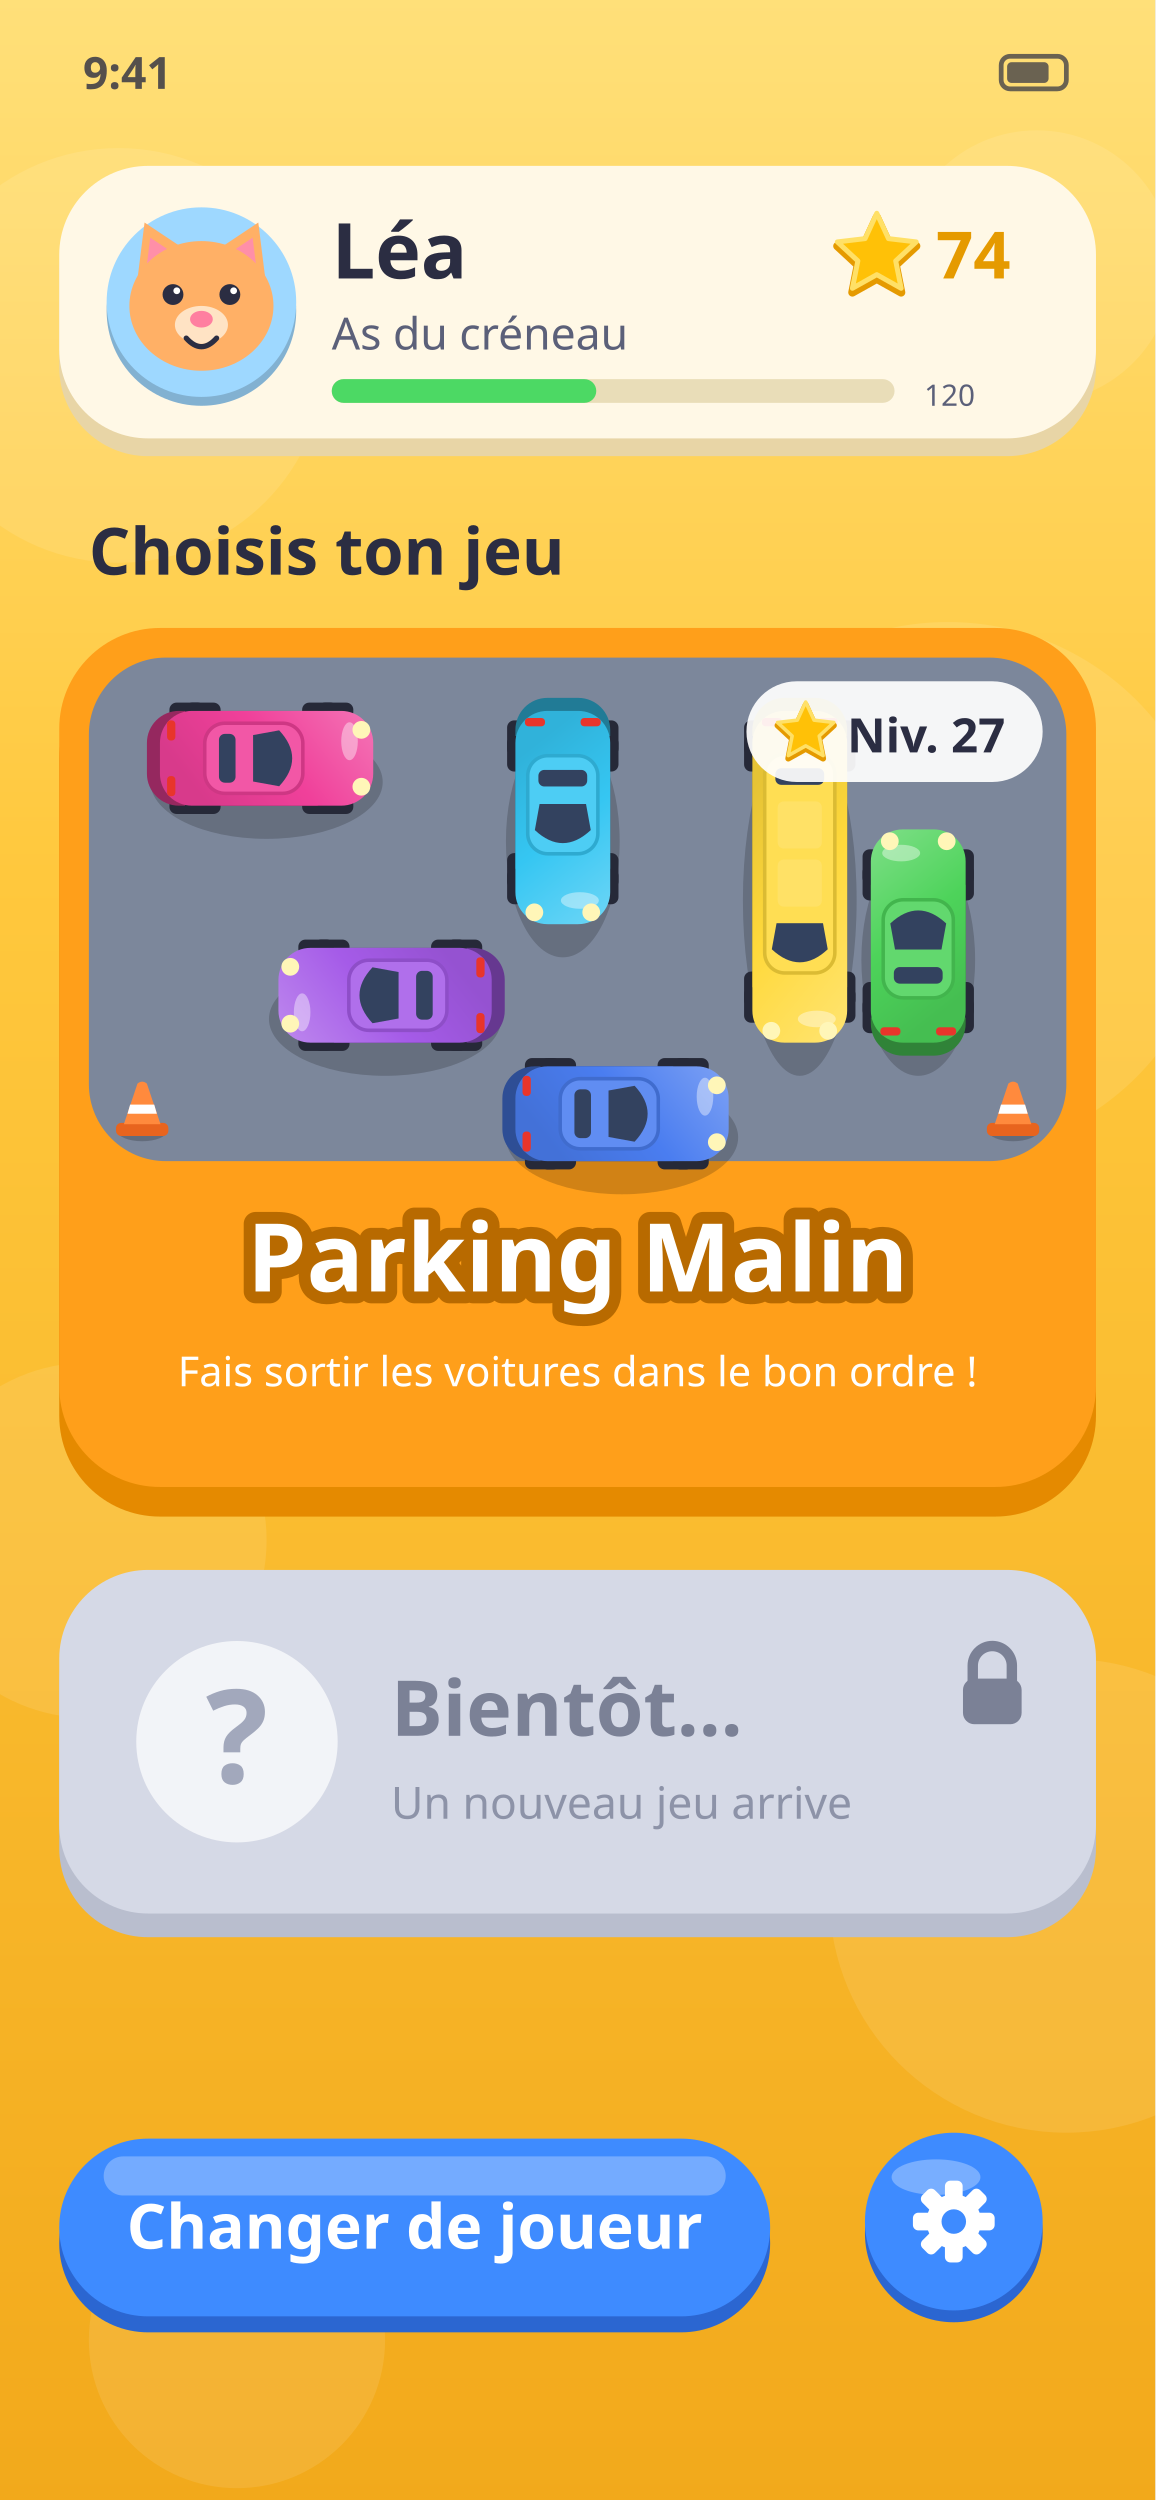
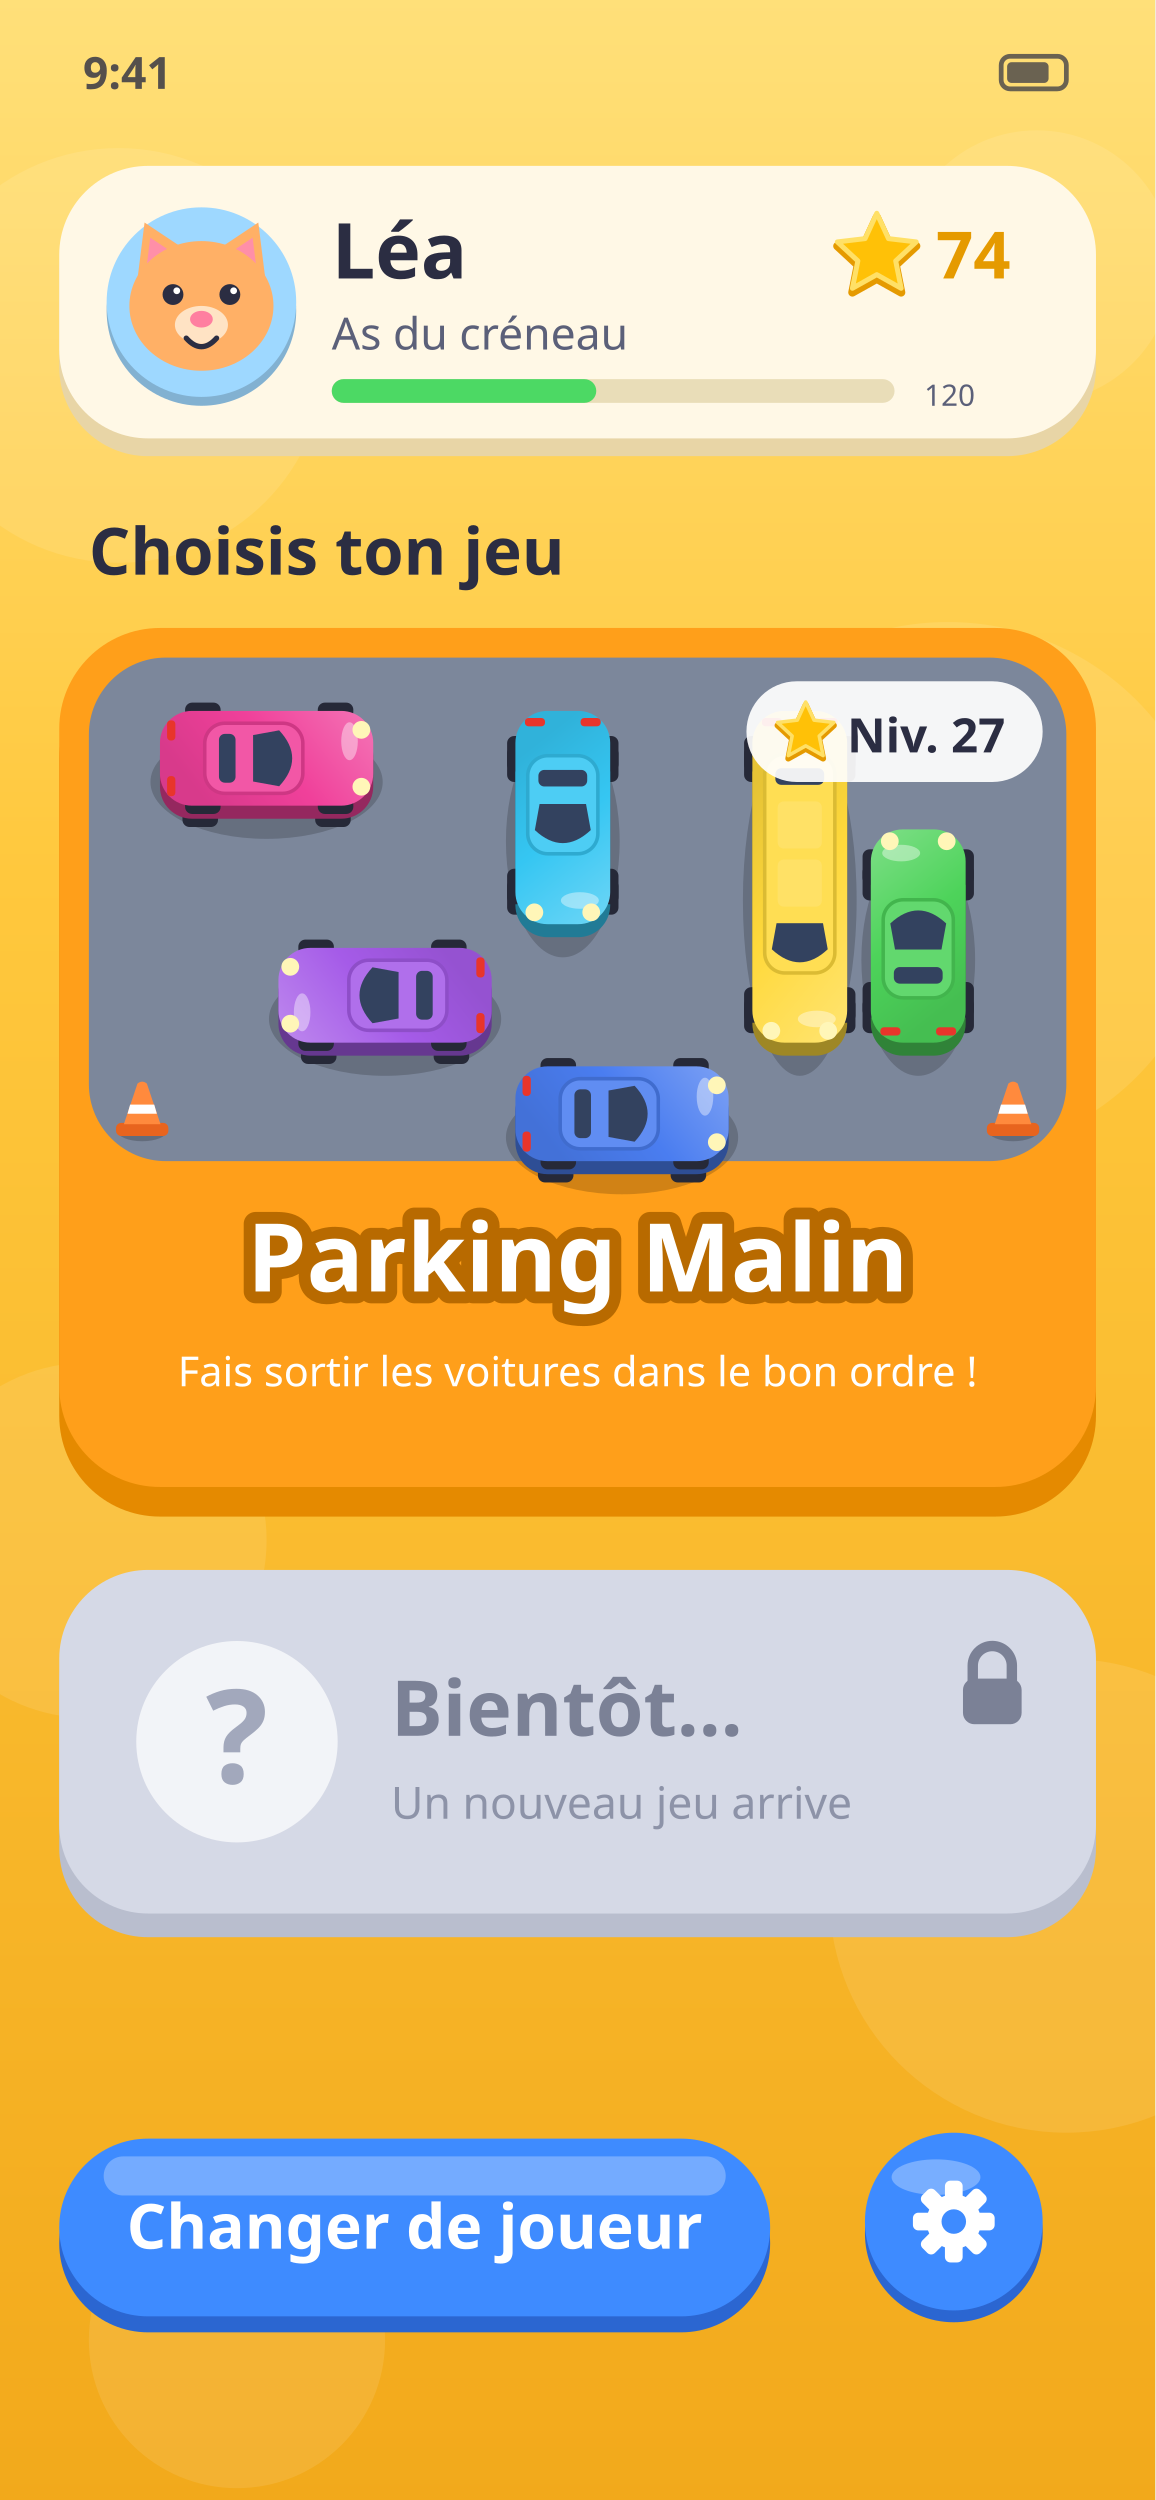
<svg xmlns="http://www.w3.org/2000/svg" viewBox="0 0 390 844" width="390" height="844">
  <style>@font-face{font-family:'Fredoka';src:url('../../android/app/src/main/res/font/fredoka.ttf');font-weight:300 700}</style>
  <defs>
    <linearGradient id="bg" x1="0" y1="0" x2="0" y2="1">
      <stop offset="0" stop-color="#FFE07A" />
      <stop offset="0.35" stop-color="#FFC83D" />
      <stop offset="1" stop-color="#F2A91B" />
    </linearGradient>
  </defs>
  <rect width="390" height="844" fill="url(#bg)" />
  <circle cx="40" cy="120" r="70" fill="#fff" opacity="0.1" />
  <circle cx="350" cy="90" r="46" fill="#fff" opacity="0.1" />
  <circle cx="320" cy="300" r="90" fill="#fff" opacity="0.1" />
  <circle cx="30" cy="520" r="60" fill="#fff" opacity="0.1" />
  <circle cx="360" cy="640" r="80" fill="#fff" opacity="0.1" />
  <circle cx="80" cy="790" r="50" fill="#fff" opacity="0.1" />
  <rect x="20" y="62" width="350" height="92" rx="30" fill="#E8D5A6" />
  <rect x="20" y="56" width="350" height="92" rx="30" fill="#FFF8E6" />
  <circle cx="68" cy="105" r="32" fill="#82b1d1" />
  <circle cx="68" cy="102" r="32" fill="#9ED8FF" />
  <clipPath id="av15">
    <circle cx="68" cy="102" r="32" />
  </clipPath>
  <g>
    <path d="M 46.24 95.6 L 48.8 75.12 L 64.16 85.36 Z" fill="#FFB066" />
    <path d="M 89.76 95.6 L 87.2 75.12 L 71.84 85.36 Z" fill="#FFB066" />
    <path d="M 49.44 90.48 L 50.72 80.24 L 58.4 85.36 Z" fill="#FF8FA8" />
    <path d="M 86.56 90.48 L 85.28 80.24 L 77.6 85.36 Z" fill="#FF8FA8" />
    <ellipse cx="68" cy="103.28" rx="24.32" ry="21.89" fill="#FFB066" />
    <ellipse cx="68" cy="109.68" rx="8.96" ry="6.4" fill="#FFE3C4" />
    <circle cx="58.4" cy="99.44" r="3.52" fill="#2B2D42" />
    <circle cx="77.6" cy="99.44" r="3.52" fill="#2B2D42" />
    <circle cx="59.68" cy="98.16" r="1.15" fill="#fff" />
    <circle cx="78.88" cy="98.16" r="1.15" fill="#fff" />
    <ellipse cx="68" cy="107.76" rx="3.84" ry="2.82" fill="#FF7FA0" />
    <path d="M 62.88 114.16 Q 68 119.92 73.12 114.16" fill="none" stroke="#2B2D42" stroke-width="1.79" stroke-linecap="round" />
  </g>
  <text x="112" y="94" font-family="Fredoka, sans-serif" font-size="26" font-weight="700" fill="#2B2D42" text-anchor="start" opacity="1" letter-spacing="0">Léa</text>
  <text x="112" y="118" font-family="Fredoka, sans-serif" font-size="15" font-weight="500" fill="#5B6079" text-anchor="start" opacity="1" letter-spacing="0">As du créneau</text>
  <polygon points="296,73.4 299.95,81.96 309.31,83.07 302.39,89.48 304.23,98.73 296,94.12 287.77,98.73 289.61,89.48 282.69,83.07 292.05,81.96" fill="#E59A00" stroke="#E59A00" stroke-width="2.8" stroke-linejoin="round" />
  <polygon points="296,72 299.95,80.56 309.31,81.67 302.39,88.08 304.23,97.33 296,92.72 287.77,97.33 289.61,88.08 282.69,81.67 292.05,80.56" fill="#FFC107" stroke="#FFE066" stroke-width="1.68" stroke-linejoin="round" />
  <text x="316" y="94" font-family="Fredoka, sans-serif" font-size="22" font-weight="700" fill="#E59A00" text-anchor="start" opacity="1" letter-spacing="0">74</text>
  <rect x="112" y="128" width="190" height="8" rx="4" fill="#E9DDB8" />
  <rect x="112" y="128" width="89.3" height="8" rx="4" fill="#4CD964" />
  <text x="312" y="137" font-family="Fredoka, sans-serif" font-size="10" font-weight="500" fill="#5B6079" text-anchor="start" opacity="1" letter-spacing="0">120</text>
  <text x="30" y="194" font-family="Fredoka, sans-serif" font-size="22" font-weight="700" fill="#2B2D42" text-anchor="start" opacity="1" letter-spacing="0">Choisis ton jeu</text>
  <rect x="20" y="222" width="350" height="290" rx="34" fill="#E58A00" />
  <rect x="20" y="212" width="350" height="290" rx="34" fill="#FF9F1A" />
  <rect x="30" y="222" width="330" height="170" rx="26" fill="#7C879B" />
  <ellipse cx="90" cy="264" rx="39.2" ry="19.2" fill="#000" opacity="0.18" />
-   <g transform="translate(90 256) rotate(90)">
-     <defs>
-       <linearGradient id="cg16" x1="0" y1="0" x2="0.35" y2="1">
-         <stop offset="0" stop-color="#f475b6" />
-         <stop offset="0.55" stop-color="#F0409A" />
-         <stop offset="1" stop-color="#d83a8b" />
-       </linearGradient>
-     </defs>
-     <g transform="translate(0 4.4)">
-       <rect x="-18.8" y="-28.4" width="5.6" height="12" rx="2.4" fill="#262938" />
-       <rect x="13.2" y="-28.4" width="5.6" height="12" rx="2.4" fill="#262938" />
-       <rect x="-18.8" y="16.4" width="5.6" height="12" rx="2.4" fill="#262938" />
-       <rect x="13.2" y="16.4" width="5.6" height="12" rx="2.4" fill="#262938" />
-       <rect x="-16" y="-36" width="32" height="72" rx="10.8" fill="#95285f" />
-     </g>
-     <rect x="-18.8" y="-29.28" width="5.6" height="12" rx="2.4" fill="#262938" />
-     <rect x="13.2" y="-29.28" width="5.6" height="12" rx="2.4" fill="#262938" />
-     <rect x="-18.8" y="15.52" width="5.6" height="12" rx="2.4" fill="#262938" />
-     <rect x="13.2" y="15.52" width="5.6" height="12" rx="2.4" fill="#262938" />
-     <rect x="-16" y="-36" width="32" height="72" rx="10.8" fill="url(#cg16)" />
-     <ellipse cx="-5.76" cy="-28" rx="6.4" ry="2.8" fill="#fff" opacity="0.4" />
-     <rect x="-11.84" y="-12.24" width="23.68" height="33.12" rx="6.8" fill="#f257a6" stroke="#ce3784" stroke-width="1.2" />
-     <path d="M -9.44 -4.24 Q 0 -13.04 9.44 -4.24 L 7.84 4.56 L -7.84 4.56 Z" fill="#33425F" />
-     <rect x="-6.24" y="8.56" width="12.48" height="-0.48" rx="2.4" fill="#f579b8" opacity="0.5" />
-     <rect x="-8.24" y="10.48" width="16.48" height="5.6" rx="2" fill="#33425F" />
-     <circle cx="-9.6" cy="-32" r="3" fill="#FFF6B8" />
-     <circle cx="9.6" cy="-32" r="3" fill="#FFF6B8" />
-     <rect x="-12.8" y="30.8" width="6.8" height="2.8" rx="1.2" fill="#E8352B" />
-     <rect x="6" y="30.8" width="6.8" height="2.8" rx="1.2" fill="#E8352B" />
+   <g transform="translate(90 256)">
+     <g transform="translate(0 4.4)">
+       <g transform="rotate(90)">
+         <rect x="-18.8" y="-28.4" width="5.6" height="12" rx="2.4" fill="#262938" />
+         <rect x="13.2" y="-28.4" width="5.6" height="12" rx="2.4" fill="#262938" />
+         <rect x="-18.8" y="16.4" width="5.6" height="12" rx="2.4" fill="#262938" />
+         <rect x="13.2" y="16.4" width="5.6" height="12" rx="2.4" fill="#262938" />
+         <rect x="-16" y="-36" width="32" height="72" rx="10.8" fill="#95285f" />
+       </g>
+     </g>
+     <g transform="rotate(90)">
+       <defs>
+         <linearGradient id="cg16" x1="0" y1="0" x2="0.35" y2="1">
+           <stop offset="0" stop-color="#f475b6" />
+           <stop offset="0.55" stop-color="#F0409A" />
+           <stop offset="1" stop-color="#d83a8b" />
+         </linearGradient>
+       </defs>
+       <rect x="-18.8" y="-29.28" width="5.6" height="12" rx="2.4" fill="#262938" />
+       <rect x="13.2" y="-29.28" width="5.6" height="12" rx="2.4" fill="#262938" />
+       <rect x="-18.8" y="15.52" width="5.6" height="12" rx="2.4" fill="#262938" />
+       <rect x="13.2" y="15.52" width="5.6" height="12" rx="2.4" fill="#262938" />
+       <rect x="-16" y="-36" width="32" height="72" rx="10.8" fill="url(#cg16)" />
+       <ellipse cx="-5.76" cy="-28" rx="6.4" ry="2.8" fill="#fff" opacity="0.4" />
+       <rect x="-11.84" y="-12.24" width="23.68" height="33.12" rx="6.8" fill="#f257a6" stroke="#ce3784" stroke-width="1.2" />
+       <path d="M -9.44 -4.24 Q 0 -13.04 9.44 -4.24 L 7.84 4.56 L -7.84 4.56 Z" fill="#33425F" />
+       <rect x="-6.24" y="8.56" width="12.48" height="-0.48" rx="2.4" fill="#f579b8" opacity="0.5" />
+       <rect x="-8.24" y="10.48" width="16.48" height="5.6" rx="2" fill="#33425F" />
+       <circle cx="-9.6" cy="-32" r="3" fill="#FFF6B8" />
+       <circle cx="9.6" cy="-32" r="3" fill="#FFF6B8" />
+       <rect x="-12.8" y="30.8" width="6.8" height="2.8" rx="1.2" fill="#E8352B" />
+       <rect x="6" y="30.8" width="6.8" height="2.8" rx="1.2" fill="#E8352B" />
+     </g>
  </g>
  <ellipse cx="190" cy="284" rx="19.2" ry="39.2" fill="#000" opacity="0.18" />
-   <g transform="translate(190 276) rotate(180)">
-     <defs>
-       <linearGradient id="cg17" x1="0" y1="0" x2="0.35" y2="1">
-         <stop offset="0" stop-color="#6ed6f6" />
-         <stop offset="0.55" stop-color="#35C6F2" />
-         <stop offset="1" stop-color="#30b2da" />
-       </linearGradient>
-     </defs>
-     <g transform="translate(0 4.4)">
-       <rect x="-18.8" y="-28.4" width="5.6" height="12" rx="2.4" fill="#262938" />
-       <rect x="13.2" y="-28.4" width="5.6" height="12" rx="2.4" fill="#262938" />
-       <rect x="-18.8" y="16.4" width="5.6" height="12" rx="2.4" fill="#262938" />
-       <rect x="13.2" y="16.4" width="5.6" height="12" rx="2.4" fill="#262938" />
-       <rect x="-16" y="-36" width="32" height="72" rx="10.8" fill="#217b96" />
-     </g>
-     <rect x="-18.8" y="-29.28" width="5.6" height="12" rx="2.4" fill="#262938" />
-     <rect x="13.2" y="-29.28" width="5.6" height="12" rx="2.4" fill="#262938" />
-     <rect x="-18.8" y="15.52" width="5.6" height="12" rx="2.4" fill="#262938" />
-     <rect x="13.2" y="15.52" width="5.6" height="12" rx="2.4" fill="#262938" />
-     <rect x="-16" y="-36" width="32" height="72" rx="10.8" fill="url(#cg17)" />
-     <ellipse cx="-5.76" cy="-28" rx="6.4" ry="2.8" fill="#fff" opacity="0.4" />
-     <rect x="-11.84" y="-12.24" width="23.68" height="33.12" rx="6.8" fill="#4dcdf4" stroke="#2eaad0" stroke-width="1.2" />
-     <path d="M -9.44 -4.24 Q 0 -13.04 9.44 -4.24 L 7.84 4.56 L -7.84 4.56 Z" fill="#33425F" />
-     <rect x="-6.24" y="8.56" width="12.48" height="-0.48" rx="2.4" fill="#72d7f6" opacity="0.5" />
-     <rect x="-8.24" y="10.48" width="16.48" height="5.6" rx="2" fill="#33425F" />
-     <circle cx="-9.6" cy="-32" r="3" fill="#FFF6B8" />
-     <circle cx="9.6" cy="-32" r="3" fill="#FFF6B8" />
-     <rect x="-12.8" y="30.8" width="6.8" height="2.8" rx="1.2" fill="#E8352B" />
-     <rect x="6" y="30.8" width="6.8" height="2.8" rx="1.2" fill="#E8352B" />
+   <g transform="translate(190 276)">
+     <g transform="translate(0 4.4)">
+       <g transform="rotate(180)">
+         <rect x="-18.8" y="-28.4" width="5.6" height="12" rx="2.4" fill="#262938" />
+         <rect x="13.2" y="-28.4" width="5.6" height="12" rx="2.4" fill="#262938" />
+         <rect x="-18.8" y="16.4" width="5.6" height="12" rx="2.4" fill="#262938" />
+         <rect x="13.2" y="16.4" width="5.6" height="12" rx="2.4" fill="#262938" />
+         <rect x="-16" y="-36" width="32" height="72" rx="10.8" fill="#217b96" />
+       </g>
+     </g>
+     <g transform="rotate(180)">
+       <defs>
+         <linearGradient id="cg17" x1="0" y1="0" x2="0.35" y2="1">
+           <stop offset="0" stop-color="#6ed6f6" />
+           <stop offset="0.55" stop-color="#35C6F2" />
+           <stop offset="1" stop-color="#30b2da" />
+         </linearGradient>
+       </defs>
+       <rect x="-18.8" y="-29.28" width="5.6" height="12" rx="2.4" fill="#262938" />
+       <rect x="13.2" y="-29.28" width="5.6" height="12" rx="2.4" fill="#262938" />
+       <rect x="-18.8" y="15.52" width="5.6" height="12" rx="2.4" fill="#262938" />
+       <rect x="13.2" y="15.52" width="5.6" height="12" rx="2.4" fill="#262938" />
+       <rect x="-16" y="-36" width="32" height="72" rx="10.8" fill="url(#cg17)" />
+       <ellipse cx="-5.76" cy="-28" rx="6.4" ry="2.8" fill="#fff" opacity="0.4" />
+       <rect x="-11.84" y="-12.24" width="23.68" height="33.12" rx="6.8" fill="#4dcdf4" stroke="#2eaad0" stroke-width="1.2" />
+       <path d="M -9.44 -4.24 Q 0 -13.04 9.44 -4.24 L 7.84 4.56 L -7.84 4.56 Z" fill="#33425F" />
+       <rect x="-6.24" y="8.56" width="12.48" height="-0.48" rx="2.4" fill="#72d7f6" opacity="0.5" />
+       <rect x="-8.24" y="10.48" width="16.48" height="5.6" rx="2" fill="#33425F" />
+       <circle cx="-9.6" cy="-32" r="3" fill="#FFF6B8" />
+       <circle cx="9.6" cy="-32" r="3" fill="#FFF6B8" />
+       <rect x="-12.8" y="30.8" width="6.8" height="2.8" rx="1.2" fill="#E8352B" />
+       <rect x="6" y="30.8" width="6.8" height="2.8" rx="1.2" fill="#E8352B" />
+     </g>
  </g>
  <ellipse cx="270" cy="304" rx="19.2" ry="59.2" fill="#000" opacity="0.18" />
-   <g transform="translate(270 296) rotate(180)">
-     <defs>
-       <linearGradient id="cg18" x1="0" y1="0" x2="0.35" y2="1">
-         <stop offset="0" stop-color="#ffe472" />
-         <stop offset="0.55" stop-color="#FFD93B" />
-         <stop offset="1" stop-color="#e6c335" />
-       </linearGradient>
-     </defs>
-     <g transform="translate(0 4.4)">
-       <rect x="-18.8" y="-48.4" width="5.6" height="12" rx="2.4" fill="#262938" />
-       <rect x="13.2" y="-48.4" width="5.6" height="12" rx="2.4" fill="#262938" />
-       <rect x="-18.8" y="36.4" width="5.6" height="12" rx="2.4" fill="#262938" />
-       <rect x="13.2" y="36.4" width="5.6" height="12" rx="2.4" fill="#262938" />
-       <rect x="-16" y="-56" width="32" height="112" rx="10.8" fill="#9e8725" />
-     </g>
-     <rect x="-18.8" y="-49.28" width="5.6" height="12" rx="2.4" fill="#262938" />
-     <rect x="13.2" y="-49.28" width="5.6" height="12" rx="2.4" fill="#262938" />
-     <rect x="-18.8" y="35.52" width="5.6" height="12" rx="2.4" fill="#262938" />
-     <rect x="13.2" y="35.52" width="5.6" height="12" rx="2.4" fill="#262938" />
-     <rect x="-16" y="-56" width="32" height="112" rx="10.8" fill="url(#cg18)" />
-     <ellipse cx="-5.76" cy="-48" rx="6.4" ry="2.8" fill="#fff" opacity="0.4" />
-     <rect x="-11.84" y="-32.48" width="23.68" height="73.92" rx="6.8" fill="#ffde53" stroke="#dbbb33" stroke-width="1.2" />
-     <path d="M -9.44 -24.48 Q 0 -33.28 9.44 -24.48 L 7.84 -15.68 L -7.84 -15.68 Z" fill="#33425F" />
-     <rect x="-7.44" y="-10.07" width="14.88" height="15.88" rx="2" fill="#ffe476" opacity="0.55" />
-     <rect x="-7.44" y="9.55" width="14.88" height="15.88" rx="2" fill="#ffe476" opacity="0.55" />
-     <rect x="-8.24" y="31.04" width="16.48" height="5.6" rx="2" fill="#33425F" />
-     <circle cx="-9.6" cy="-52" r="3" fill="#FFF6B8" />
-     <circle cx="9.6" cy="-52" r="3" fill="#FFF6B8" />
-     <rect x="-12.8" y="50.8" width="6.8" height="2.8" rx="1.2" fill="#E8352B" />
-     <rect x="6" y="50.8" width="6.8" height="2.8" rx="1.2" fill="#E8352B" />
+   <g transform="translate(270 296)">
+     <g transform="translate(0 4.4)">
+       <g transform="rotate(180)">
+         <rect x="-18.8" y="-48.4" width="5.6" height="12" rx="2.4" fill="#262938" />
+         <rect x="13.2" y="-48.4" width="5.6" height="12" rx="2.4" fill="#262938" />
+         <rect x="-18.8" y="36.4" width="5.6" height="12" rx="2.4" fill="#262938" />
+         <rect x="13.2" y="36.4" width="5.6" height="12" rx="2.4" fill="#262938" />
+         <rect x="-16" y="-56" width="32" height="112" rx="10.8" fill="#9e8725" />
+       </g>
+     </g>
+     <g transform="rotate(180)">
+       <defs>
+         <linearGradient id="cg18" x1="0" y1="0" x2="0.35" y2="1">
+           <stop offset="0" stop-color="#ffe472" />
+           <stop offset="0.55" stop-color="#FFD93B" />
+           <stop offset="1" stop-color="#e6c335" />
+         </linearGradient>
+       </defs>
+       <rect x="-18.8" y="-49.28" width="5.6" height="12" rx="2.4" fill="#262938" />
+       <rect x="13.2" y="-49.28" width="5.6" height="12" rx="2.4" fill="#262938" />
+       <rect x="-18.8" y="35.52" width="5.6" height="12" rx="2.4" fill="#262938" />
+       <rect x="13.2" y="35.52" width="5.6" height="12" rx="2.4" fill="#262938" />
+       <rect x="-16" y="-56" width="32" height="112" rx="10.8" fill="url(#cg18)" />
+       <ellipse cx="-5.76" cy="-48" rx="6.4" ry="2.8" fill="#fff" opacity="0.4" />
+       <rect x="-11.84" y="-32.48" width="23.68" height="73.92" rx="6.8" fill="#ffde53" stroke="#dbbb33" stroke-width="1.2" />
+       <path d="M -9.44 -24.48 Q 0 -33.28 9.44 -24.48 L 7.84 -15.68 L -7.84 -15.68 Z" fill="#33425F" />
+       <rect x="-7.44" y="-10.07" width="14.88" height="15.88" rx="2" fill="#ffe476" opacity="0.55" />
+       <rect x="-7.44" y="9.55" width="14.88" height="15.88" rx="2" fill="#ffe476" opacity="0.55" />
+       <rect x="-8.24" y="31.04" width="16.48" height="5.6" rx="2" fill="#33425F" />
+       <circle cx="-9.6" cy="-52" r="3" fill="#FFF6B8" />
+       <circle cx="9.6" cy="-52" r="3" fill="#FFF6B8" />
+       <rect x="-12.8" y="50.8" width="6.8" height="2.8" rx="1.2" fill="#E8352B" />
+       <rect x="6" y="50.8" width="6.8" height="2.8" rx="1.2" fill="#E8352B" />
+     </g>
  </g>
  <ellipse cx="310" cy="324" rx="19.2" ry="39.2" fill="#000" opacity="0.18" />
-   <g transform="translate(310 316) rotate(0)">
-     <defs>
-       <linearGradient id="cg19" x1="0" y1="0" x2="0.35" y2="1">
-         <stop offset="0" stop-color="#7fdf88" />
-         <stop offset="0.55" stop-color="#4DD35A" />
-         <stop offset="1" stop-color="#45be51" />
-       </linearGradient>
-     </defs>
-     <g transform="translate(0 4.4)">
-       <rect x="-18.8" y="-28.4" width="5.6" height="12" rx="2.4" fill="#262938" />
-       <rect x="13.2" y="-28.4" width="5.6" height="12" rx="2.4" fill="#262938" />
-       <rect x="-18.8" y="16.4" width="5.6" height="12" rx="2.4" fill="#262938" />
-       <rect x="13.2" y="16.4" width="5.6" height="12" rx="2.4" fill="#262938" />
-       <rect x="-16" y="-36" width="32" height="72" rx="10.8" fill="#308338" />
-     </g>
-     <rect x="-18.8" y="-29.28" width="5.6" height="12" rx="2.4" fill="#262938" />
-     <rect x="13.2" y="-29.28" width="5.6" height="12" rx="2.4" fill="#262938" />
-     <rect x="-18.8" y="15.52" width="5.6" height="12" rx="2.4" fill="#262938" />
-     <rect x="13.2" y="15.52" width="5.6" height="12" rx="2.4" fill="#262938" />
-     <rect x="-16" y="-36" width="32" height="72" rx="10.8" fill="url(#cg19)" />
-     <ellipse cx="-5.76" cy="-28" rx="6.4" ry="2.8" fill="#fff" opacity="0.4" />
-     <rect x="-11.84" y="-12.24" width="23.68" height="33.12" rx="6.8" fill="#62d86e" stroke="#42b54d" stroke-width="1.2" />
-     <path d="M -9.44 -4.24 Q 0 -13.04 9.44 -4.24 L 7.84 4.56 L -7.84 4.56 Z" fill="#33425F" />
-     <rect x="-6.24" y="8.56" width="12.48" height="-0.48" rx="2.4" fill="#82e08c" opacity="0.5" />
-     <rect x="-8.24" y="10.48" width="16.48" height="5.6" rx="2" fill="#33425F" />
-     <circle cx="-9.6" cy="-32" r="3" fill="#FFF6B8" />
-     <circle cx="9.6" cy="-32" r="3" fill="#FFF6B8" />
-     <rect x="-12.8" y="30.8" width="6.8" height="2.8" rx="1.2" fill="#E8352B" />
-     <rect x="6" y="30.8" width="6.8" height="2.8" rx="1.2" fill="#E8352B" />
+   <g transform="translate(310 316)">
+     <g transform="translate(0 4.4)">
+       <g transform="rotate(0)">
+         <rect x="-18.8" y="-28.4" width="5.6" height="12" rx="2.4" fill="#262938" />
+         <rect x="13.2" y="-28.4" width="5.6" height="12" rx="2.4" fill="#262938" />
+         <rect x="-18.8" y="16.4" width="5.6" height="12" rx="2.4" fill="#262938" />
+         <rect x="13.2" y="16.4" width="5.6" height="12" rx="2.4" fill="#262938" />
+         <rect x="-16" y="-36" width="32" height="72" rx="10.8" fill="#308338" />
+       </g>
+     </g>
+     <g transform="rotate(0)">
+       <defs>
+         <linearGradient id="cg19" x1="0" y1="0" x2="0.35" y2="1">
+           <stop offset="0" stop-color="#7fdf88" />
+           <stop offset="0.55" stop-color="#4DD35A" />
+           <stop offset="1" stop-color="#45be51" />
+         </linearGradient>
+       </defs>
+       <rect x="-18.8" y="-29.28" width="5.6" height="12" rx="2.4" fill="#262938" />
+       <rect x="13.2" y="-29.28" width="5.6" height="12" rx="2.4" fill="#262938" />
+       <rect x="-18.8" y="15.52" width="5.6" height="12" rx="2.4" fill="#262938" />
+       <rect x="13.2" y="15.52" width="5.6" height="12" rx="2.4" fill="#262938" />
+       <rect x="-16" y="-36" width="32" height="72" rx="10.8" fill="url(#cg19)" />
+       <ellipse cx="-5.76" cy="-28" rx="6.4" ry="2.8" fill="#fff" opacity="0.4" />
+       <rect x="-11.84" y="-12.24" width="23.68" height="33.12" rx="6.8" fill="#62d86e" stroke="#42b54d" stroke-width="1.2" />
+       <path d="M -9.44 -4.24 Q 0 -13.04 9.44 -4.24 L 7.84 4.56 L -7.84 4.56 Z" fill="#33425F" />
+       <rect x="-6.24" y="8.56" width="12.48" height="-0.48" rx="2.4" fill="#82e08c" opacity="0.5" />
+       <rect x="-8.24" y="10.48" width="16.48" height="5.6" rx="2" fill="#33425F" />
+       <circle cx="-9.6" cy="-32" r="3" fill="#FFF6B8" />
+       <circle cx="9.6" cy="-32" r="3" fill="#FFF6B8" />
+       <rect x="-12.8" y="30.8" width="6.8" height="2.8" rx="1.2" fill="#E8352B" />
+       <rect x="6" y="30.8" width="6.8" height="2.8" rx="1.2" fill="#E8352B" />
+     </g>
  </g>
  <ellipse cx="130" cy="344" rx="39.2" ry="19.2" fill="#000" opacity="0.18" />
-   <g transform="translate(130 336) rotate(270)">
-     <defs>
-       <linearGradient id="cg20" x1="0" y1="0" x2="0.35" y2="1">
-         <stop offset="0" stop-color="#be89ee" />
-         <stop offset="0.55" stop-color="#A55BE8" />
-         <stop offset="1" stop-color="#9552d1" />
-       </linearGradient>
-     </defs>
-     <g transform="translate(0 4.4)">
-       <rect x="-18.8" y="-28.4" width="5.6" height="12" rx="2.4" fill="#262938" />
-       <rect x="13.2" y="-28.4" width="5.6" height="12" rx="2.4" fill="#262938" />
-       <rect x="-18.8" y="16.4" width="5.6" height="12" rx="2.4" fill="#262938" />
-       <rect x="13.2" y="16.4" width="5.6" height="12" rx="2.4" fill="#262938" />
-       <rect x="-16" y="-36" width="32" height="72" rx="10.8" fill="#663890" />
-     </g>
-     <rect x="-18.8" y="-29.28" width="5.6" height="12" rx="2.4" fill="#262938" />
-     <rect x="13.2" y="-29.28" width="5.6" height="12" rx="2.4" fill="#262938" />
-     <rect x="-18.8" y="15.52" width="5.6" height="12" rx="2.4" fill="#262938" />
-     <rect x="13.2" y="15.52" width="5.6" height="12" rx="2.4" fill="#262938" />
-     <rect x="-16" y="-36" width="32" height="72" rx="10.8" fill="url(#cg20)" />
-     <ellipse cx="-5.76" cy="-28" rx="6.4" ry="2.8" fill="#fff" opacity="0.4" />
-     <rect x="-11.84" y="-12.24" width="23.68" height="33.12" rx="6.8" fill="#b06feb" stroke="#8e4ec8" stroke-width="1.2" />
-     <path d="M -9.44 -4.24 Q 0 -13.04 9.44 -4.24 L 7.84 4.56 L -7.84 4.56 Z" fill="#33425F" />
-     <rect x="-6.24" y="8.56" width="12.48" height="-0.48" rx="2.4" fill="#c08cef" opacity="0.5" />
-     <rect x="-8.24" y="10.48" width="16.48" height="5.6" rx="2" fill="#33425F" />
-     <circle cx="-9.6" cy="-32" r="3" fill="#FFF6B8" />
-     <circle cx="9.6" cy="-32" r="3" fill="#FFF6B8" />
-     <rect x="-12.8" y="30.8" width="6.8" height="2.8" rx="1.2" fill="#E8352B" />
-     <rect x="6" y="30.8" width="6.8" height="2.8" rx="1.2" fill="#E8352B" />
+   <g transform="translate(130 336)">
+     <g transform="translate(0 4.4)">
+       <g transform="rotate(270)">
+         <rect x="-18.8" y="-28.4" width="5.6" height="12" rx="2.4" fill="#262938" />
+         <rect x="13.2" y="-28.4" width="5.6" height="12" rx="2.4" fill="#262938" />
+         <rect x="-18.8" y="16.4" width="5.6" height="12" rx="2.4" fill="#262938" />
+         <rect x="13.2" y="16.4" width="5.6" height="12" rx="2.4" fill="#262938" />
+         <rect x="-16" y="-36" width="32" height="72" rx="10.8" fill="#663890" />
+       </g>
+     </g>
+     <g transform="rotate(270)">
+       <defs>
+         <linearGradient id="cg20" x1="0" y1="0" x2="0.35" y2="1">
+           <stop offset="0" stop-color="#be89ee" />
+           <stop offset="0.55" stop-color="#A55BE8" />
+           <stop offset="1" stop-color="#9552d1" />
+         </linearGradient>
+       </defs>
+       <rect x="-18.8" y="-29.28" width="5.6" height="12" rx="2.4" fill="#262938" />
+       <rect x="13.2" y="-29.28" width="5.6" height="12" rx="2.4" fill="#262938" />
+       <rect x="-18.8" y="15.52" width="5.6" height="12" rx="2.4" fill="#262938" />
+       <rect x="13.2" y="15.52" width="5.6" height="12" rx="2.4" fill="#262938" />
+       <rect x="-16" y="-36" width="32" height="72" rx="10.8" fill="url(#cg20)" />
+       <ellipse cx="-5.76" cy="-28" rx="6.4" ry="2.8" fill="#fff" opacity="0.4" />
+       <rect x="-11.84" y="-12.24" width="23.68" height="33.12" rx="6.8" fill="#b06feb" stroke="#8e4ec8" stroke-width="1.2" />
+       <path d="M -9.44 -4.24 Q 0 -13.04 9.44 -4.24 L 7.84 4.56 L -7.84 4.56 Z" fill="#33425F" />
+       <rect x="-6.24" y="8.56" width="12.48" height="-0.48" rx="2.4" fill="#c08cef" opacity="0.5" />
+       <rect x="-8.24" y="10.48" width="16.48" height="5.6" rx="2" fill="#33425F" />
+       <circle cx="-9.6" cy="-32" r="3" fill="#FFF6B8" />
+       <circle cx="9.6" cy="-32" r="3" fill="#FFF6B8" />
+       <rect x="-12.8" y="30.8" width="6.8" height="2.8" rx="1.2" fill="#E8352B" />
+       <rect x="6" y="30.8" width="6.8" height="2.8" rx="1.2" fill="#E8352B" />
+     </g>
  </g>
  <ellipse cx="210" cy="384" rx="39.2" ry="19.2" fill="#000" opacity="0.18" />
-   <g transform="translate(210 376) rotate(90)">
-     <defs>
-       <linearGradient id="cg21" x1="0" y1="0" x2="0.35" y2="1">
-         <stop offset="0" stop-color="#7da1f4" />
-         <stop offset="0.55" stop-color="#4A7DF0" />
-         <stop offset="1" stop-color="#4371d8" />
-       </linearGradient>
-     </defs>
-     <g transform="translate(0 4.4)">
-       <rect x="-18.8" y="-28.4" width="5.6" height="12" rx="2.4" fill="#262938" />
-       <rect x="13.2" y="-28.4" width="5.6" height="12" rx="2.4" fill="#262938" />
-       <rect x="-18.8" y="16.4" width="5.6" height="12" rx="2.4" fill="#262938" />
-       <rect x="13.2" y="16.4" width="5.6" height="12" rx="2.4" fill="#262938" />
-       <rect x="-16" y="-36" width="32" height="72" rx="10.8" fill="#2e4e95" />
-     </g>
-     <rect x="-18.8" y="-29.28" width="5.6" height="12" rx="2.4" fill="#262938" />
-     <rect x="13.2" y="-29.28" width="5.6" height="12" rx="2.4" fill="#262938" />
-     <rect x="-18.8" y="15.52" width="5.6" height="12" rx="2.4" fill="#262938" />
-     <rect x="13.2" y="15.52" width="5.6" height="12" rx="2.4" fill="#262938" />
-     <rect x="-16" y="-36" width="32" height="72" rx="10.8" fill="url(#cg21)" />
-     <ellipse cx="-5.76" cy="-28" rx="6.4" ry="2.8" fill="#fff" opacity="0.4" />
-     <rect x="-11.84" y="-12.24" width="23.68" height="33.12" rx="6.8" fill="#608df2" stroke="#406cce" stroke-width="1.2" />
-     <path d="M -9.44 -4.24 Q 0 -13.04 9.44 -4.24 L 7.84 4.56 L -7.84 4.56 Z" fill="#33425F" />
-     <rect x="-6.24" y="8.56" width="12.48" height="-0.48" rx="2.4" fill="#80a4f5" opacity="0.5" />
-     <rect x="-8.24" y="10.48" width="16.48" height="5.6" rx="2" fill="#33425F" />
-     <circle cx="-9.6" cy="-32" r="3" fill="#FFF6B8" />
-     <circle cx="9.6" cy="-32" r="3" fill="#FFF6B8" />
-     <rect x="-12.8" y="30.8" width="6.8" height="2.8" rx="1.2" fill="#E8352B" />
-     <rect x="6" y="30.8" width="6.8" height="2.8" rx="1.2" fill="#E8352B" />
+   <g transform="translate(210 376)">
+     <g transform="translate(0 4.4)">
+       <g transform="rotate(90)">
+         <rect x="-18.8" y="-28.4" width="5.6" height="12" rx="2.4" fill="#262938" />
+         <rect x="13.2" y="-28.4" width="5.6" height="12" rx="2.4" fill="#262938" />
+         <rect x="-18.8" y="16.4" width="5.6" height="12" rx="2.4" fill="#262938" />
+         <rect x="13.2" y="16.4" width="5.6" height="12" rx="2.4" fill="#262938" />
+         <rect x="-16" y="-36" width="32" height="72" rx="10.8" fill="#2e4e95" />
+       </g>
+     </g>
+     <g transform="rotate(90)">
+       <defs>
+         <linearGradient id="cg21" x1="0" y1="0" x2="0.35" y2="1">
+           <stop offset="0" stop-color="#7da1f4" />
+           <stop offset="0.55" stop-color="#4A7DF0" />
+           <stop offset="1" stop-color="#4371d8" />
+         </linearGradient>
+       </defs>
+       <rect x="-18.8" y="-29.28" width="5.6" height="12" rx="2.4" fill="#262938" />
+       <rect x="13.2" y="-29.28" width="5.6" height="12" rx="2.4" fill="#262938" />
+       <rect x="-18.8" y="15.52" width="5.6" height="12" rx="2.4" fill="#262938" />
+       <rect x="13.2" y="15.52" width="5.6" height="12" rx="2.4" fill="#262938" />
+       <rect x="-16" y="-36" width="32" height="72" rx="10.8" fill="url(#cg21)" />
+       <ellipse cx="-5.76" cy="-28" rx="6.4" ry="2.8" fill="#fff" opacity="0.4" />
+       <rect x="-11.84" y="-12.24" width="23.68" height="33.12" rx="6.8" fill="#608df2" stroke="#406cce" stroke-width="1.2" />
+       <path d="M -9.44 -4.24 Q 0 -13.04 9.44 -4.24 L 7.84 4.56 L -7.84 4.56 Z" fill="#33425F" />
+       <rect x="-6.24" y="8.56" width="12.48" height="-0.48" rx="2.4" fill="#80a4f5" opacity="0.5" />
+       <rect x="-8.24" y="10.48" width="16.48" height="5.6" rx="2" fill="#33425F" />
+       <circle cx="-9.6" cy="-32" r="3" fill="#FFF6B8" />
+       <circle cx="9.6" cy="-32" r="3" fill="#FFF6B8" />
+       <rect x="-12.8" y="30.8" width="6.8" height="2.8" rx="1.2" fill="#E8352B" />
+       <rect x="6" y="30.8" width="6.8" height="2.8" rx="1.2" fill="#E8352B" />
+     </g>
  </g>
  <ellipse cx="48" cy="381.75" rx="8.4" ry="3.54" fill="#000" opacity="0.2" />
  <rect x="39.16" y="379.09" width="17.68" height="4.42" rx="1.77" fill="#E8641E" />
  <path d="M 41.81 379.54 L 46.41 365.83 Q 48 364.51 49.59 365.83 L 54.19 379.54 Z" fill="#FF8A3D" />
  <path d="M 43.93 372.91 L 52.07 372.91 L 52.95 376 L 43.05 376 Z" fill="#fff" />
  <ellipse cx="342" cy="381.75" rx="8.4" ry="3.54" fill="#000" opacity="0.2" />
  <rect x="333.16" y="379.09" width="17.68" height="4.42" rx="1.77" fill="#E8641E" />
  <path d="M 335.81 379.54 L 340.41 365.83 Q 342 364.51 343.59 365.83 L 348.19 379.54 Z" fill="#FF8A3D" />
  <path d="M 337.93 372.91 L 346.07 372.91 L 346.95 376 L 337.05 376 Z" fill="#fff" />
  <text x="195" y="436" font-family="Fredoka, sans-serif" font-size="32" font-weight="700" fill="#fff" text-anchor="middle" opacity="1" letter-spacing="0" stroke="#B86A00" stroke-width="8" stroke-linejoin="round" paint-order="stroke">Parking Malin</text>
  <text x="195" y="468" font-family="Fredoka, sans-serif" font-size="14" font-weight="500" fill="#fff" text-anchor="middle" opacity="1" letter-spacing="0">Fais sortir les voitures dans le bon ordre !</text>
  <rect x="252" y="230" width="100" height="34" rx="17" fill="#fff" opacity="0.92" />
  <polygon points="272,238 274.82,244.12 281.51,244.91 276.57,249.48 277.88,256.09 272,252.8 266.12,256.09 267.43,249.48 262.49,244.91 269.18,244.12" fill="#E59A00" stroke="#E59A00" stroke-width="2" stroke-linejoin="round" />
  <polygon points="272,237 274.82,243.12 281.51,243.91 276.57,248.48 277.88,255.09 272,251.8 266.12,255.09 267.43,248.48 262.49,243.91 269.18,243.12" fill="#FFC107" stroke="#FFE066" stroke-width="1.2" stroke-linejoin="round" />
  <text x="286" y="254" font-family="Fredoka, sans-serif" font-size="16" font-weight="700" fill="#2B2D42" text-anchor="start" opacity="1" letter-spacing="0">Niv. 27</text>
  <rect x="20" y="538" width="350" height="116" rx="30" fill="#B9BECE" />
  <rect x="20" y="530" width="350" height="116" rx="30" fill="#D5D9E6" />
  <circle cx="80" cy="588" r="34" fill="#fff" opacity="0.7" />
  <text x="80" y="602" font-family="Fredoka, sans-serif" font-size="44" font-weight="700" fill="#A2A8BC" text-anchor="middle" opacity="1" letter-spacing="0">?</text>
  <text x="132" y="586" font-family="Fredoka, sans-serif" font-size="26" font-weight="700" fill="#7B8196" text-anchor="start" opacity="1" letter-spacing="0">Bientôt…</text>
  <text x="132" y="614" font-family="Fredoka, sans-serif" font-size="15" font-weight="500" fill="#8D93A8" text-anchor="start" opacity="1" letter-spacing="0">Un nouveau jeu arrive</text>
  <path d="M 328.4 567.8 V 562.3 a 6.6 6.6 0 0 1 13.2 0 V 567.8" fill="none" stroke="#7B8196" stroke-width="3.52" stroke-linecap="round" />
  <rect x="325.1" y="566.7" width="19.8" height="15.4" rx="3.85" fill="#7B8196" />
  <g>
    <rect x="20" y="727.4" width="240" height="60" rx="30" fill="#2B66D1" />
    <rect x="20" y="722" width="240" height="60" rx="30" fill="#3E8BFF" />
    <rect x="35" y="728" width="210" height="13.2" rx="6.6" fill="#fff" opacity="0.28" />
    <text x="140" y="759.14" font-family="Fredoka, sans-serif" font-size="21" font-weight="700" fill="#FFFFFF" text-anchor="middle" opacity="1" letter-spacing="0" stroke="#285aa6" stroke-width="0" stroke-linejoin="round" paint-order="stroke">Changer de joueur</text>
  </g>
  <circle cx="322" cy="754" r="30" fill="#2B66D1" />
  <circle cx="322" cy="750" r="30" fill="#3E8BFF" />
  <ellipse cx="316" cy="735" rx="15" ry="6" fill="#fff" opacity="0.3" />
  <rect x="319.01" y="736.2" width="5.98" height="8.05" rx="1.84" fill="#fff" transform="rotate(0 322 750)" />
  <rect x="319.01" y="736.2" width="5.98" height="8.05" rx="1.84" fill="#fff" transform="rotate(45 322 750)" />
  <rect x="319.01" y="736.2" width="5.98" height="8.05" rx="1.84" fill="#fff" transform="rotate(90 322 750)" />
  <rect x="319.01" y="736.2" width="5.98" height="8.05" rx="1.84" fill="#fff" transform="rotate(135 322 750)" />
  <rect x="319.01" y="736.2" width="5.98" height="8.05" rx="1.84" fill="#fff" transform="rotate(180 322 750)" />
  <rect x="319.01" y="736.2" width="5.98" height="8.05" rx="1.84" fill="#fff" transform="rotate(225 322 750)" />
  <rect x="319.01" y="736.2" width="5.98" height="8.05" rx="1.84" fill="#fff" transform="rotate(270 322 750)" />
  <rect x="319.01" y="736.2" width="5.98" height="8.05" rx="1.84" fill="#fff" transform="rotate(315 322 750)" />
  <circle cx="322" cy="750" r="9.2" fill="#fff" />
  <circle cx="322" cy="750" r="4.14" fill="#3E8BFF" />
  <text x="28" y="30" font-family="Fredoka, sans-serif" font-size="15" font-weight="600" fill="#2B2D42" text-anchor="start" opacity="0.8" letter-spacing="0">9:41</text>
  <rect x="338" y="19" width="22" height="11" rx="3" fill="none" stroke="#2B2D42" stroke-width="1.6" opacity="0.7" />
  <rect x="340" y="21" width="14" height="7" rx="1.5" fill="#2B2D42" opacity="0.7" />
</svg>
